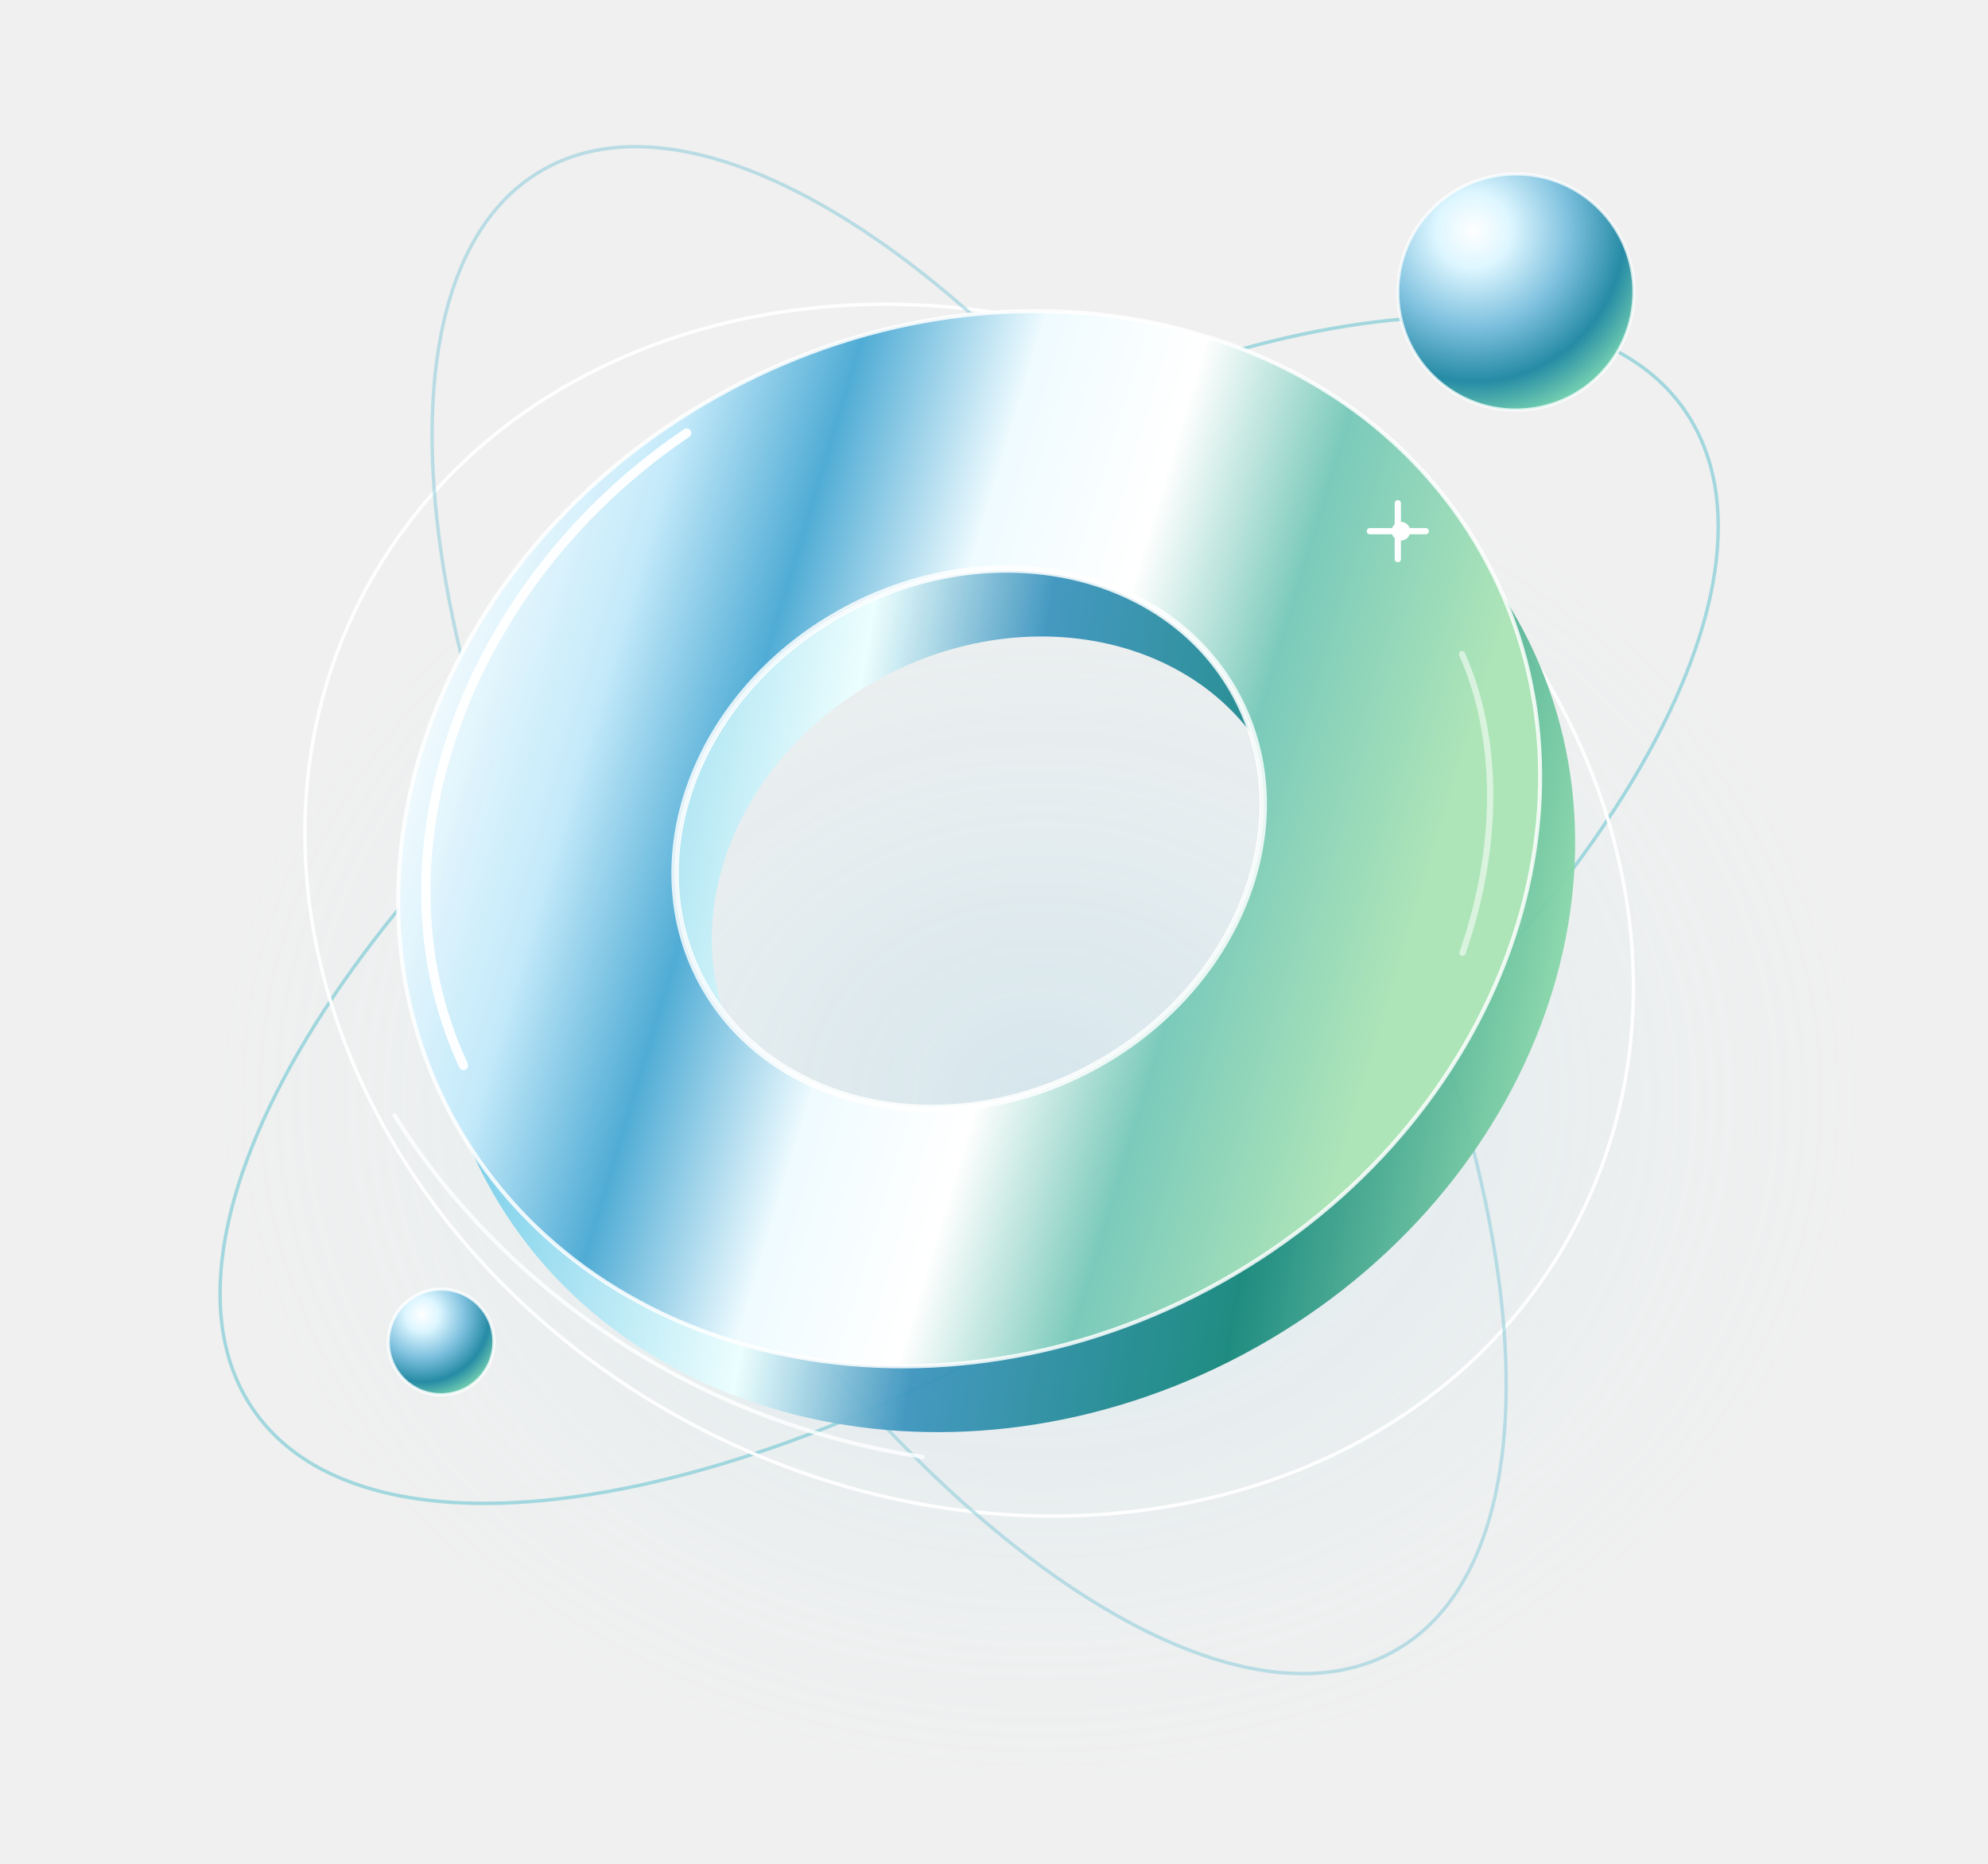
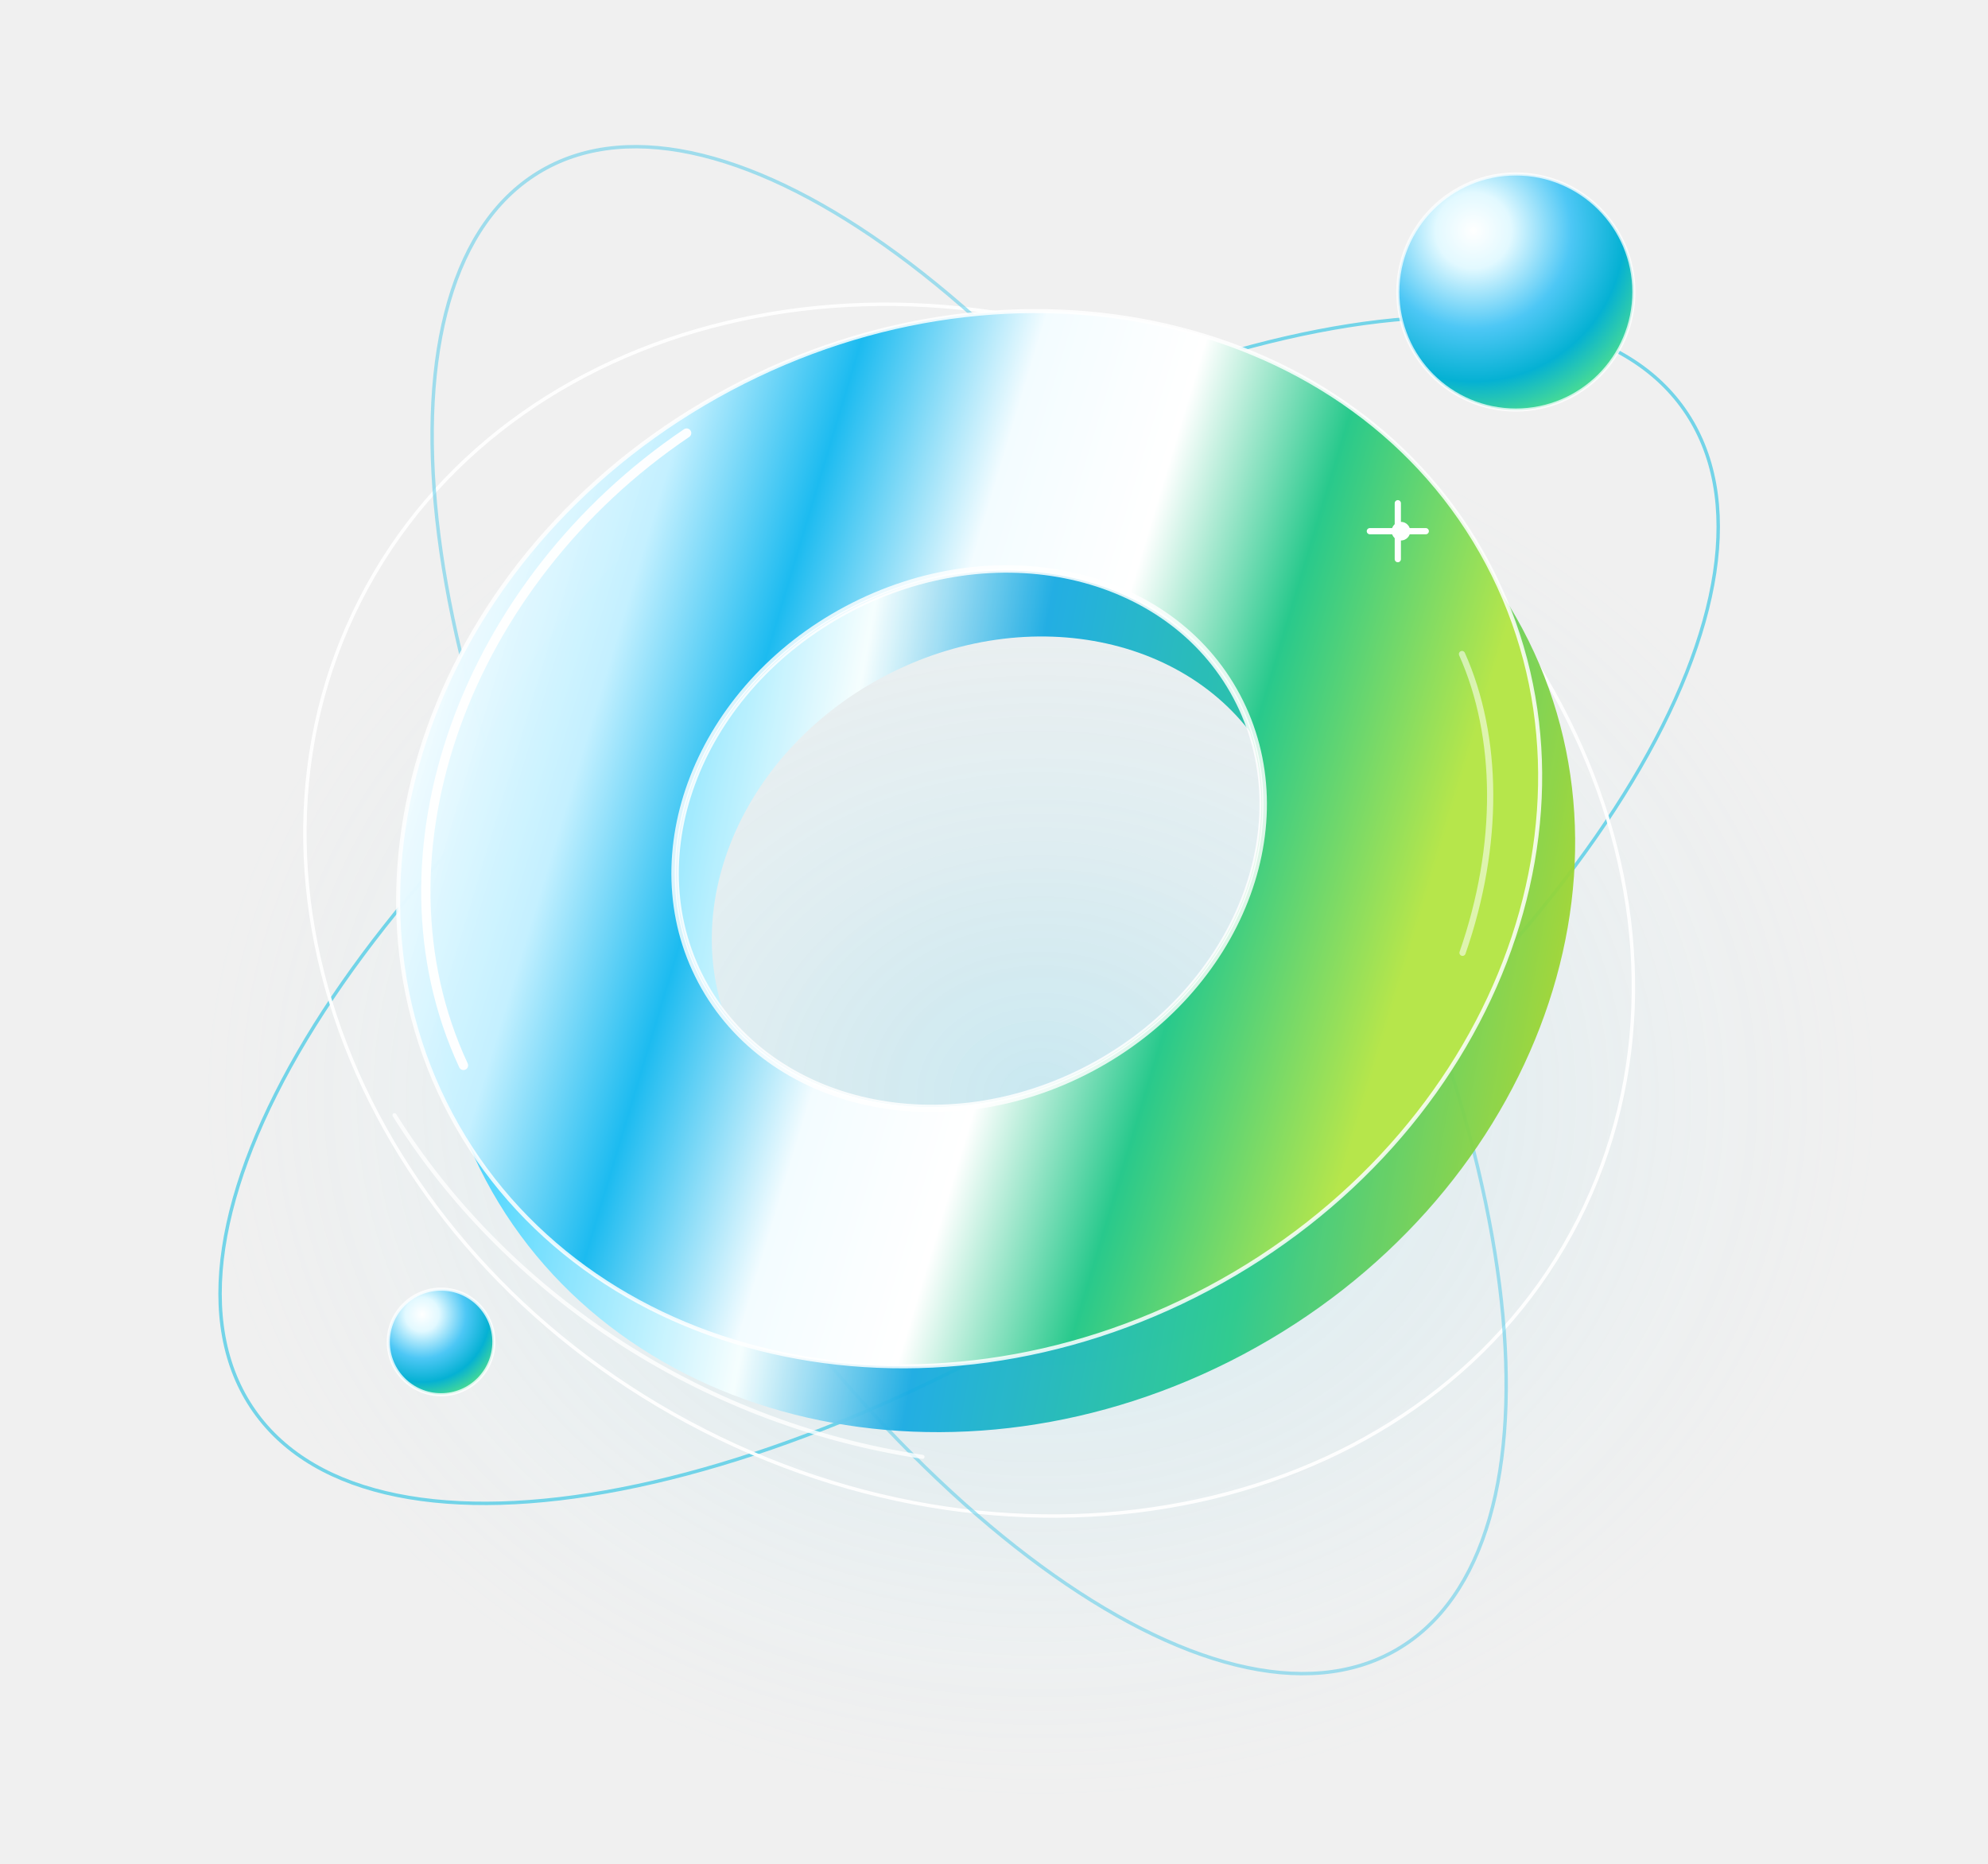
<svg xmlns="http://www.w3.org/2000/svg" viewBox="0 0 640 600" fill="none">
  <defs>
    <linearGradient id="depth" x1="127" y1="130" x2="464" y2="395" gradientUnits="userSpaceOnUse">
-       <stop stop-color="#247fab" />
-       <stop offset=".24" stop-color="#84d4ed" />
-       <stop offset=".44" stop-color="#ecffff" />
-       <stop offset=".57" stop-color="#3d95bf" />
-       <stop offset=".8" stop-color="#15877c" />
-       <stop offset="1" stop-color="#8bd9ac" />
+       <stop stop-color="#119ad9" />
+       <stop offset=".24" stop-color="#55d8ff" />
+       <stop offset=".44" stop-color="#f6ffff" />
+       <stop offset=".57" stop-color="#19abe3" />
+       <stop offset=".8" stop-color="#28c98c" />
+       <stop offset="1" stop-color="#a0d632" />
    </linearGradient>
    <linearGradient id="surface" x1="180" y1="125" x2="423" y2="366" gradientUnits="userSpaceOnUse">
      <stop stop-color="#fff" stop-opacity=".98" />
-       <stop offset=".2" stop-color="#c4eafa" />
-       <stop offset=".34" stop-color="#50acd5" />
-       <stop offset=".5" stop-color="#effbff" />
+       <stop offset=".2" stop-color="#c4f0ff" />
+       <stop offset=".34" stop-color="#1cbbf0" />
+       <stop offset=".5" stop-color="#f3fcff" />
      <stop offset=".65" stop-color="#fff" />
-       <stop offset=".8" stop-color="#7bcabb" />
-       <stop offset="1" stop-color="#aee5b8" />
+       <stop offset=".8" stop-color="#28c98c" />
+       <stop offset="1" stop-color="#b6e64b" />
    </linearGradient>
    <linearGradient id="inner" x1="265" y1="210" x2="376" y2="310" gradientUnits="userSpaceOnUse">
-       <stop stop-color="#217da4" />
-       <stop offset=".5" stop-color="#73cfd1" />
-       <stop offset="1" stop-color="#d3f6e6" />
+       <stop stop-color="#0ba4d4" />
+       <stop offset=".5" stop-color="#41d7e4" />
+       <stop offset="1" stop-color="#c1f280" />
    </linearGradient>
    <radialGradient id="orb" cx=".32" cy=".24" r=".8">
      <stop stop-color="#fff" />
-       <stop offset=".2" stop-color="#ddf6ff" />
-       <stop offset=".52" stop-color="#7bbfdd" />
-       <stop offset=".8" stop-color="#268ba5" />
-       <stop offset="1" stop-color="#6fccb0" />
+       <stop offset=".2" stop-color="#e2f9ff" />
+       <stop offset=".52" stop-color="#4dc7f5" />
+       <stop offset=".8" stop-color="#05b1d3" />
+       <stop offset="1" stop-color="#43d899" />
    </radialGradient>
    <radialGradient id="wash">
-       <stop stop-color="#6cbedd" stop-opacity=".2" />
-       <stop offset="1" stop-color="#c6eff6" stop-opacity="0" />
+       <stop stop-color="#2ac8f2" stop-opacity=".2" />
+       <stop offset="1" stop-color="#c6f4ff" stop-opacity="0" />
    </radialGradient>
  </defs>
  <ellipse cx="335" cy="353" rx="270" ry="225" fill="url(#wash)" />
  <g stroke-width="1.1">
-     <ellipse cx="312" cy="293" rx="281" ry="125" transform="rotate(-35 312 293)" stroke="#78c9d4" stroke-opacity=".65" />
+     <ellipse cx="312" cy="293" rx="281" ry="125" transform="rotate(-35 312 293)" stroke="#31c5e4" stroke-opacity=".65" />
    <ellipse cx="312" cy="293" rx="220" ry="188" transform="rotate(27 312 293)" stroke="#fff" stroke-opacity=".95" />
-     <ellipse cx="312" cy="293" rx="121" ry="275" transform="rotate(-30 312 293)" stroke="#83c9d8" stroke-opacity=".5" />
+     <ellipse cx="312" cy="293" rx="121" ry="275" transform="rotate(-30 312 293)" stroke="#4cc9e8" stroke-opacity=".5" />
  </g>
  <g transform="rotate(-28 312 270)">
    <path fill-rule="evenodd" d="M501 294a189 164 0 1 1-378 0 189 164 0 1 1 378 0Zm-92 0a97 83 0 1 0-194 0 97 83 0 1 0 194 0Z" fill="url(#depth)" opacity=".95" />
    <path d="M215 270a97 83 0 1 0 194 0v24a97 83 0 1 1-194 0Z" fill="url(#inner)" />
    <path fill-rule="evenodd" d="M501 270a189 164 0 1 1-378 0 189 164 0 1 1 378 0Zm-92 0a97 83 0 1 0-194 0 97 83 0 1 0 194 0Z" fill="url(#surface)" stroke="#fff" stroke-opacity=".85" stroke-width="1.3" />
    <path d="M134 258c4-75 74-137 159-146" stroke="#fff" stroke-opacity=".95" stroke-width="3" stroke-linecap="round" />
    <path d="M435 377c27-25 43-56 45-85" stroke="#fff" stroke-opacity=".55" stroke-width="2" stroke-linecap="round" />
    <ellipse cx="312" cy="270" rx="98" ry="84" stroke="#fff" stroke-opacity=".82" stroke-width="1.5" />
  </g>
  <circle cx="488" cy="94" r="38" fill="url(#orb)" stroke="#fff" stroke-opacity=".75" />
  <circle cx="142" cy="432" r="17" fill="url(#orb)" stroke="#fff" stroke-opacity=".8" />
  <path d="M441 171h18m-9-9v18" stroke="#fff" stroke-width="2" stroke-linecap="round" />
  <circle cx="451" cy="171" r="3" fill="#fff" />
  <path d="M127 359c35 56 97 99 170 110" stroke="#fff" stroke-opacity=".8" stroke-width="1.3" stroke-linecap="round" />
</svg>
